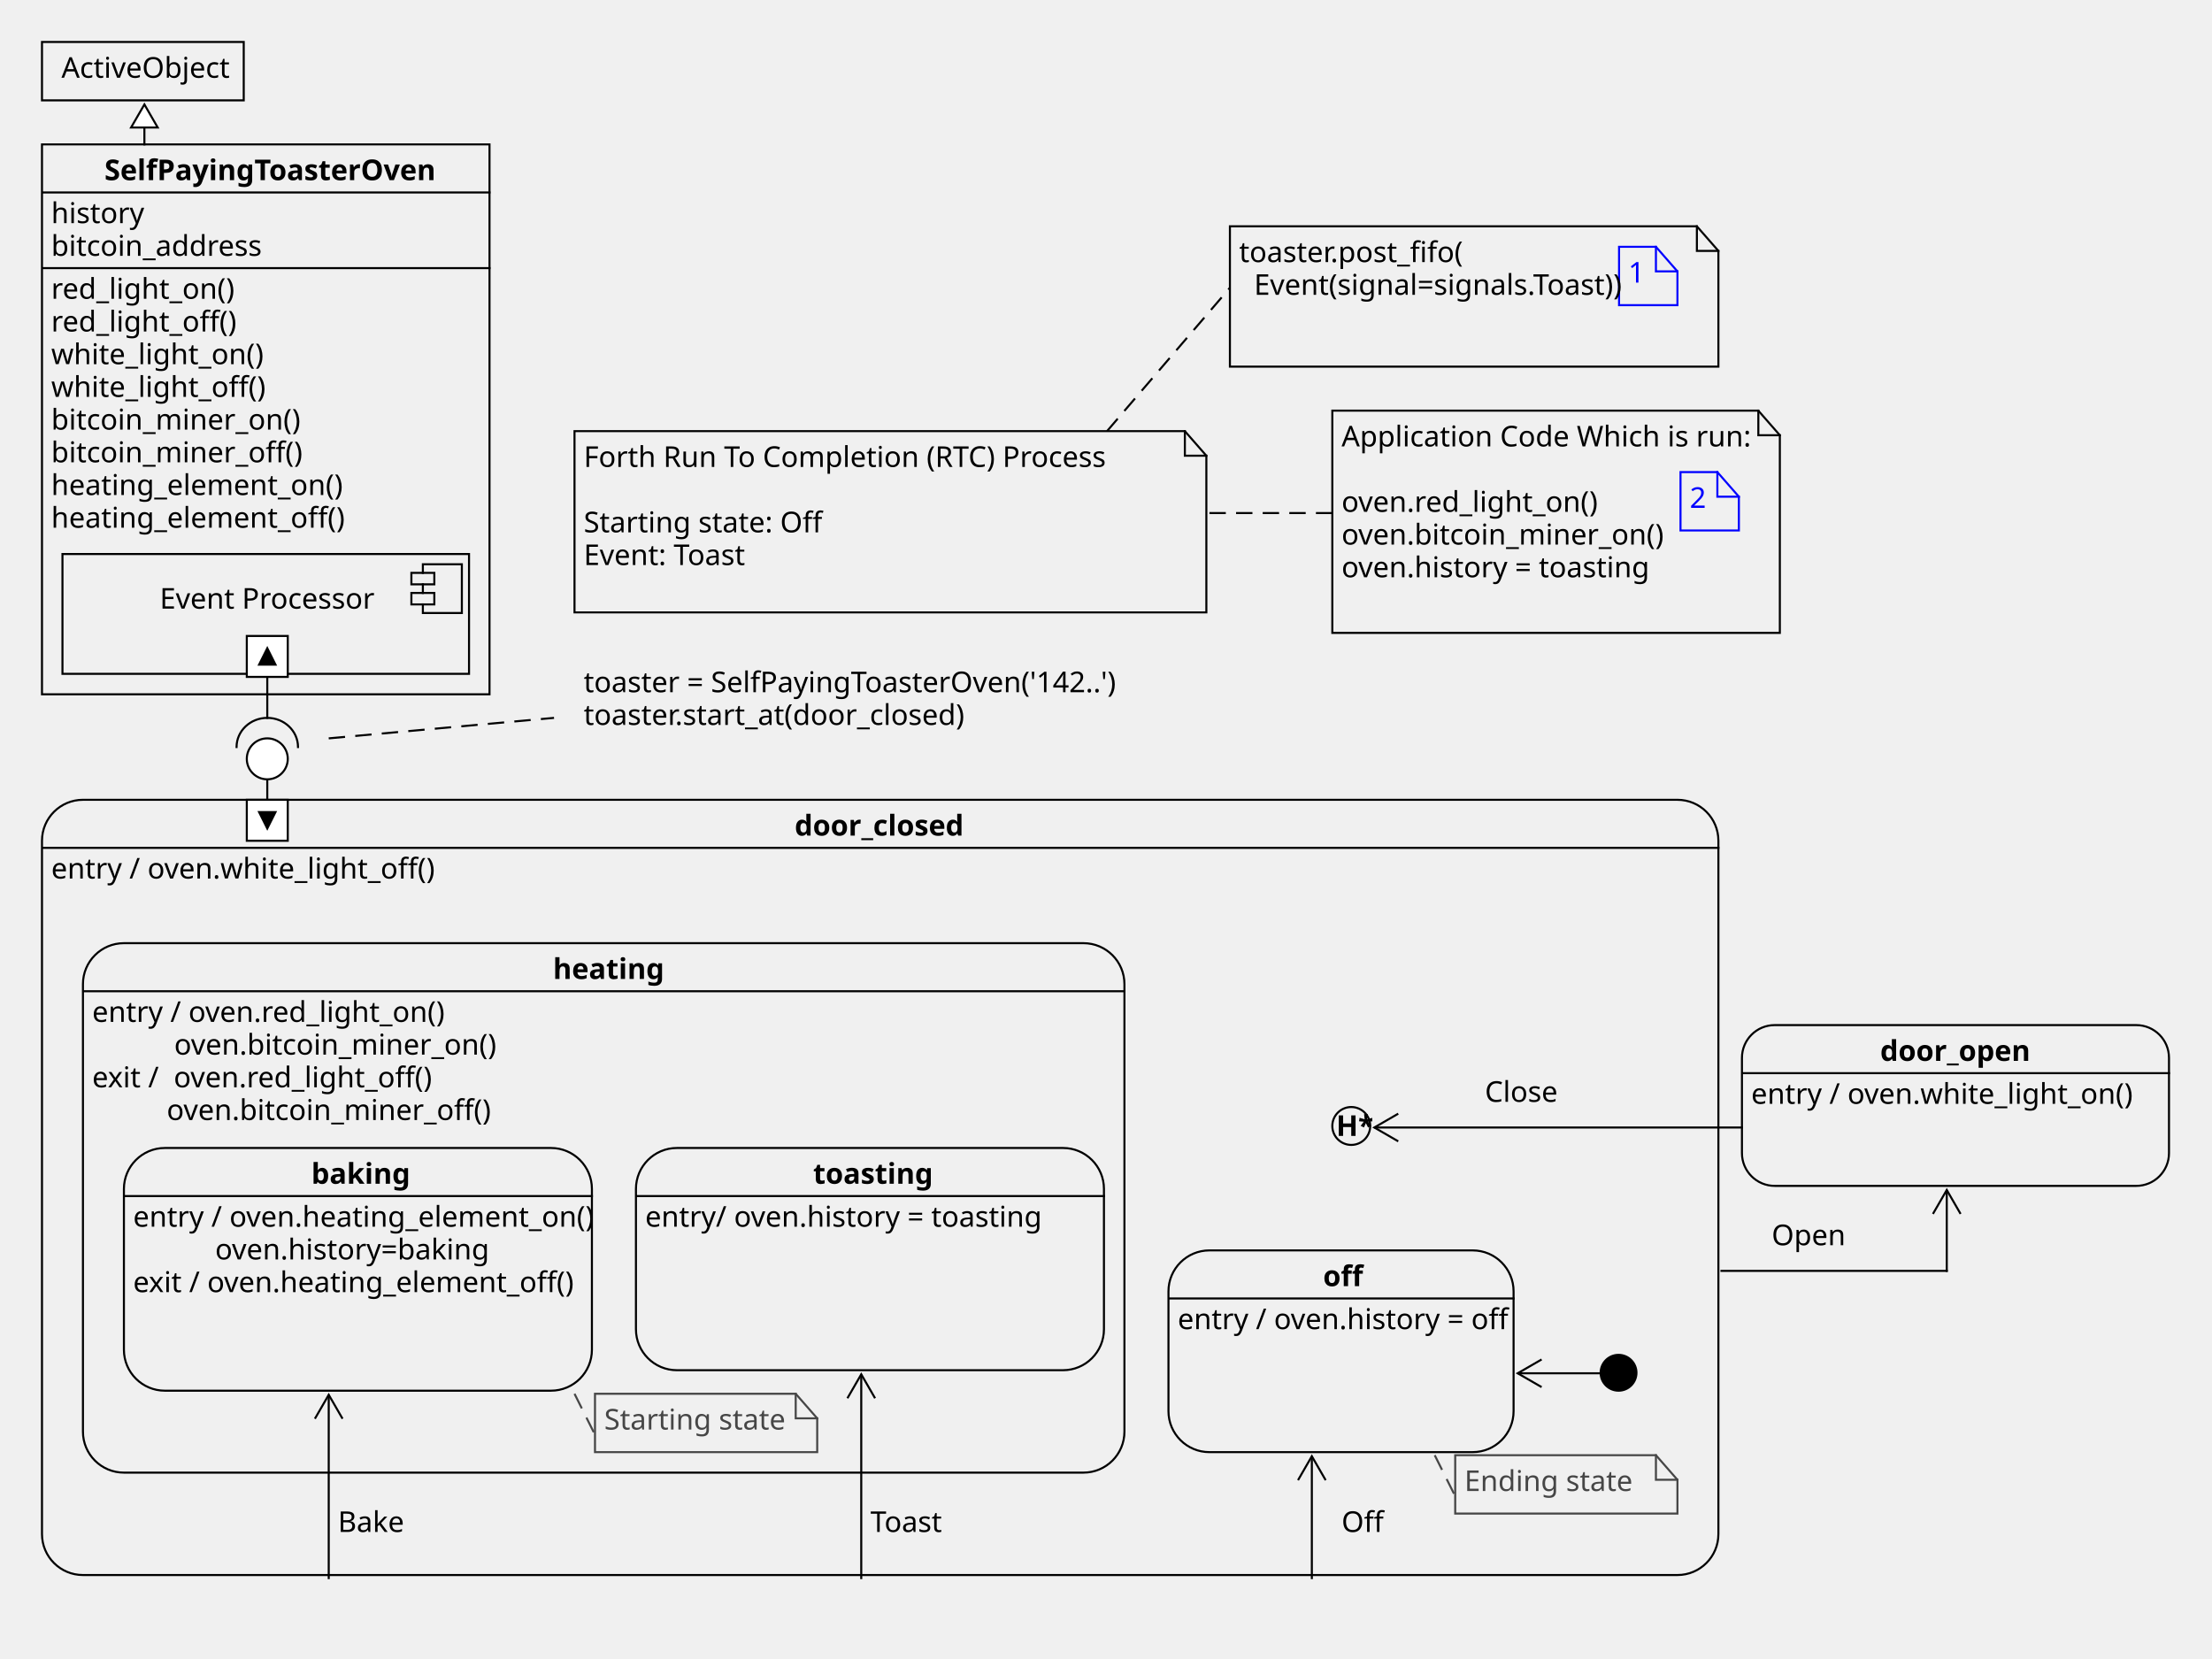
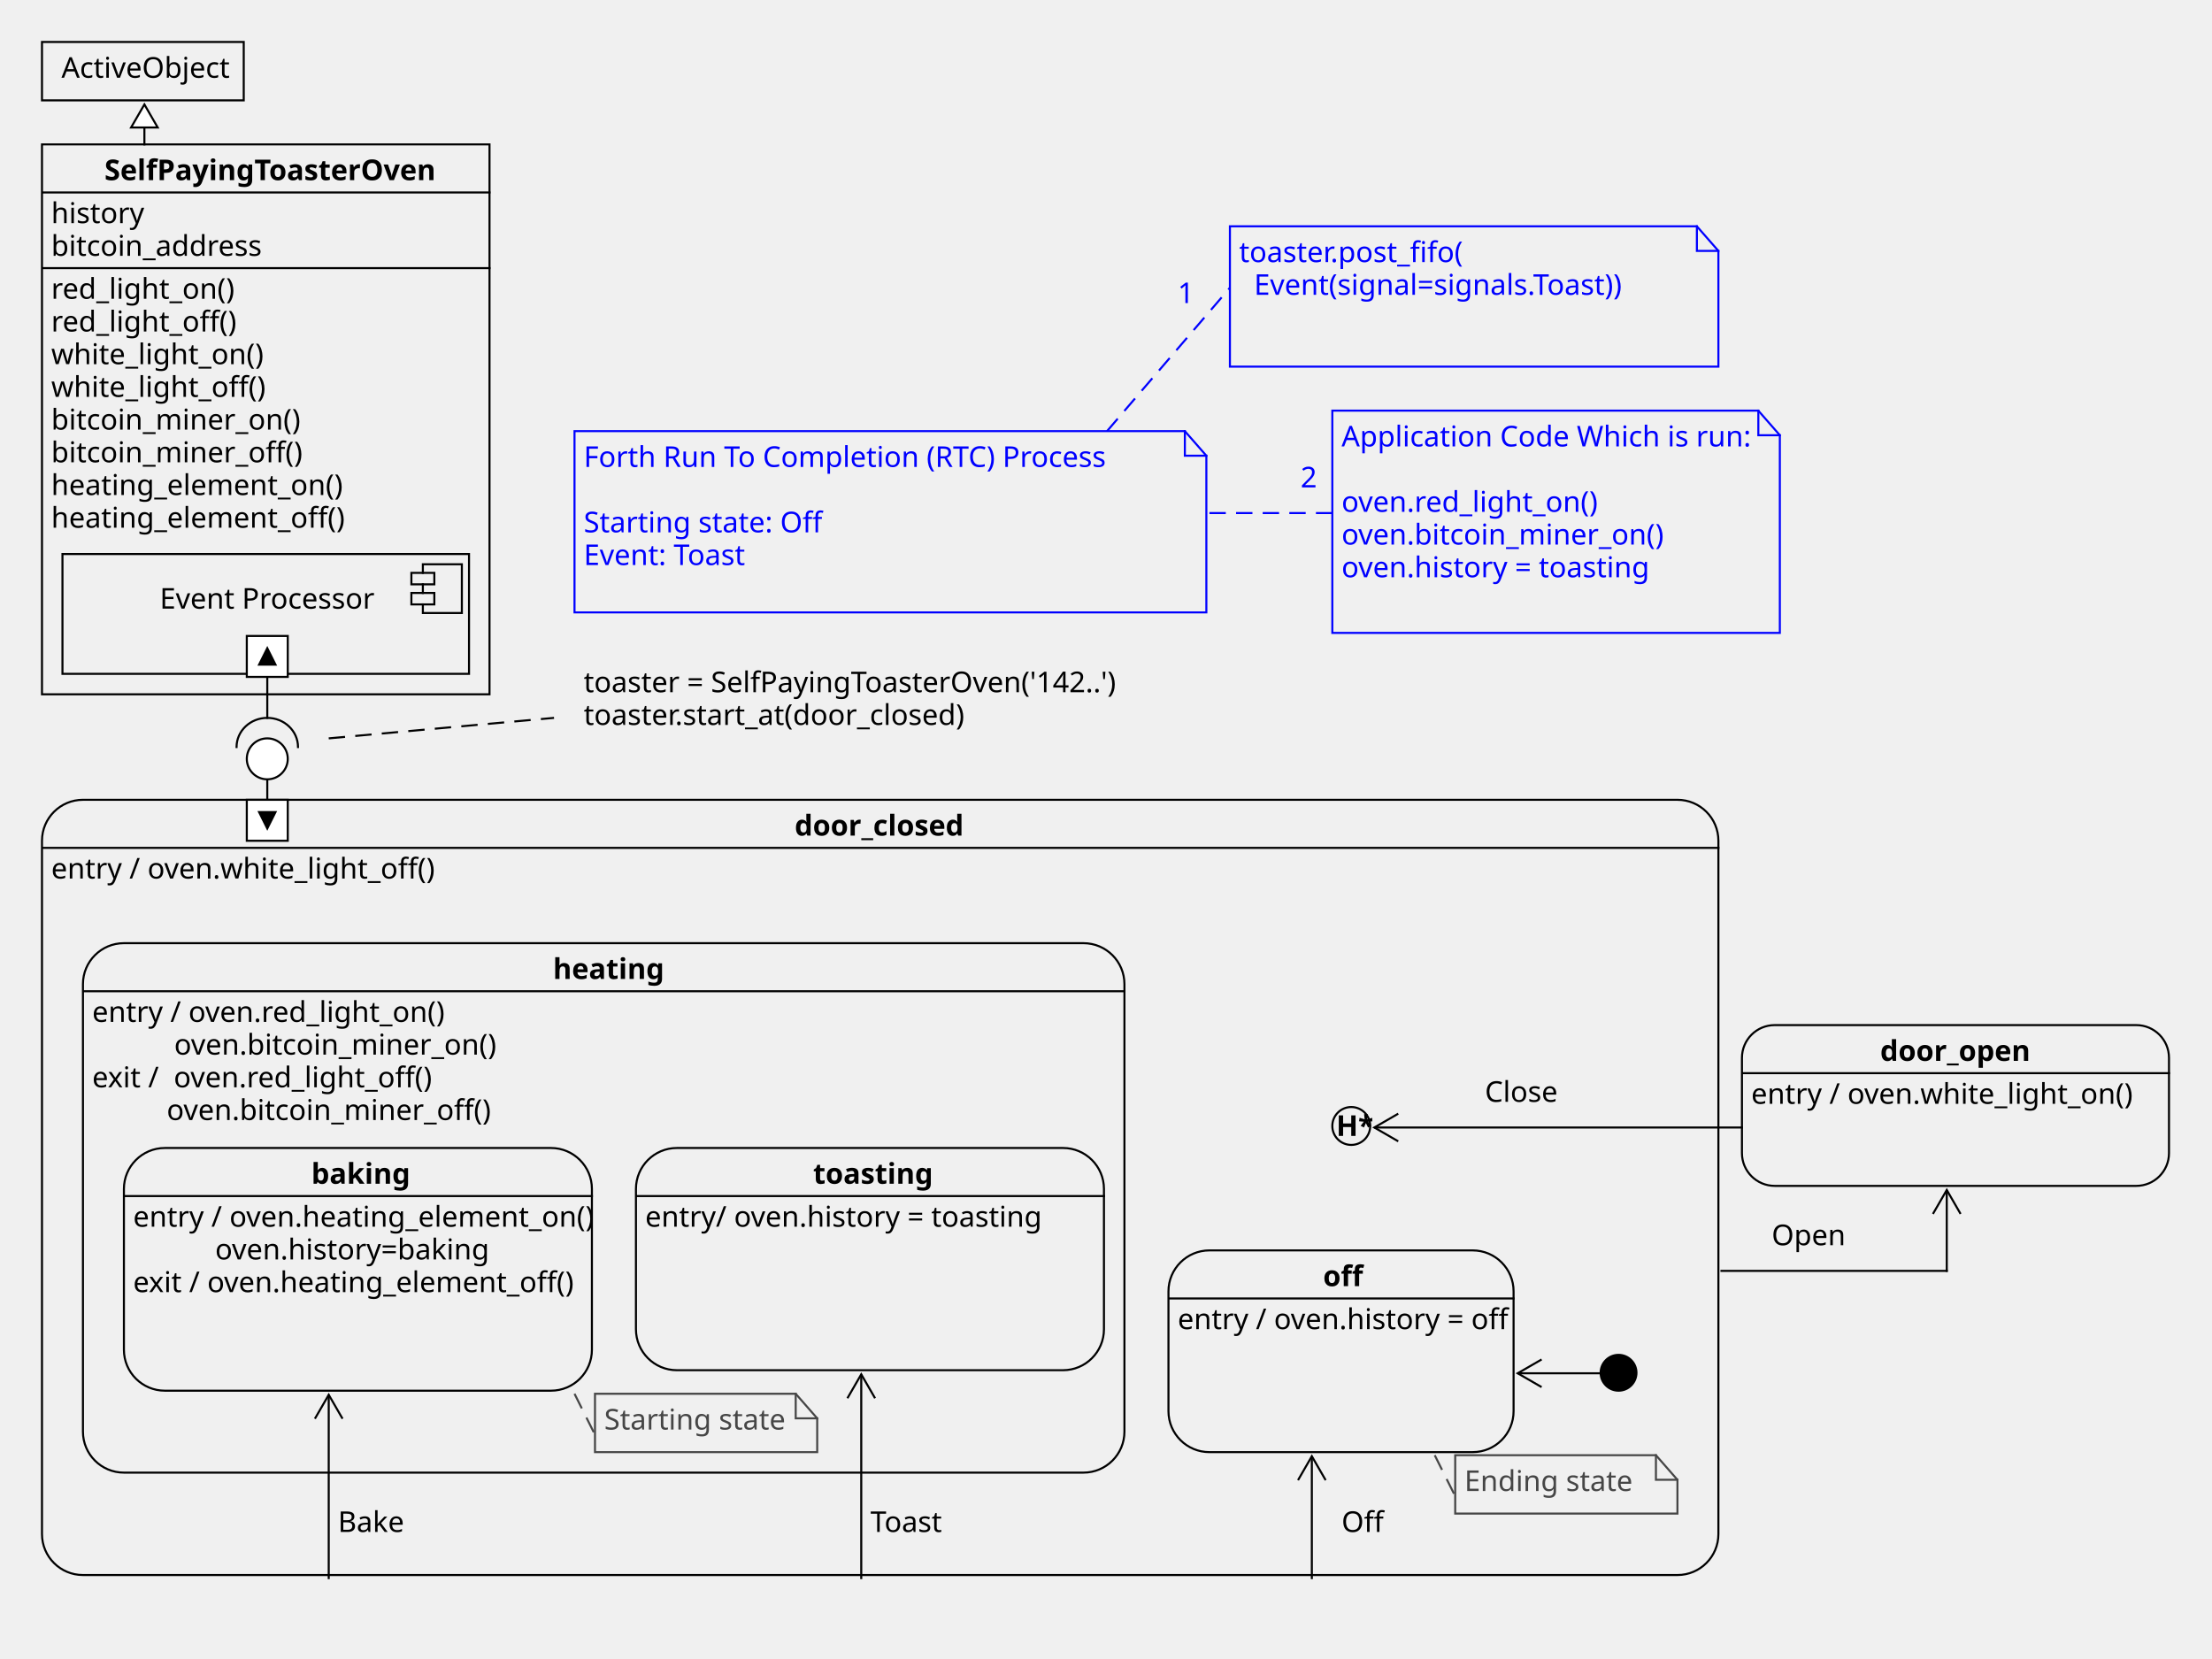
<svg xmlns="http://www.w3.org/2000/svg" fill-opacity="1" color-rendering="auto" color-interpolation="auto" text-rendering="auto" stroke="black" stroke-linecap="square" width="1080" stroke-miterlimit="10" shape-rendering="auto" stroke-opacity="1" fill="black" stroke-dasharray="none" font-weight="normal" stroke-width="1" viewBox="140 30 1080 810" height="810" font-family="'Dialog'" font-style="normal" stroke-linejoin="miter" font-size="12px" stroke-dashoffset="0" image-rendering="auto">
  <defs id="genericDefs" />
  <g>
    <defs id="defs1">
      <clipPath clipPathUnits="userSpaceOnUse" id="clipPath1">
        <path d="M0 0 L2147483647 0 L2147483647 2147483647 L0 2147483647 L0 0 Z" />
      </clipPath>
      <clipPath clipPathUnits="userSpaceOnUse" id="clipPath2">
-         <path d="M0 0 L0 30 L30 30 L30 0 Z" />
+         <path d="M0 0 L0 40 L40 40 L40 0 Z" />
      </clipPath>
      <clipPath clipPathUnits="userSpaceOnUse" id="clipPath3">
        <path d="M0 0 L0 70 L240 70 L240 0 Z" />
      </clipPath>
      <clipPath clipPathUnits="userSpaceOnUse" id="clipPath4">
        <path d="M0 0 L0 110 L220 110 L220 0 Z" />
      </clipPath>
      <clipPath clipPathUnits="userSpaceOnUse" id="clipPath5">
        <path d="M0 0 L0 30 L110 30 L110 0 Z" />
      </clipPath>
      <clipPath clipPathUnits="userSpaceOnUse" id="clipPath6">
        <path d="M0 0 L0 90 L310 90 L310 0 Z" />
      </clipPath>
      <clipPath clipPathUnits="userSpaceOnUse" id="clipPath7">
        <path d="M0 0 L0 70 L350 70 L350 0 Z" />
      </clipPath>
      <clipPath clipPathUnits="userSpaceOnUse" id="clipPath8">
        <path d="M0 0 L0 30 L100 30 L100 0 Z" />
      </clipPath>
      <clipPath clipPathUnits="userSpaceOnUse" id="clipPath9">
        <path d="M0 0 L0 20 L20 20 L20 0 Z" />
      </clipPath>
      <clipPath clipPathUnits="userSpaceOnUse" id="clipPath10">
        <path d="M0 0 L0 80 L210 80 L210 0 Z" />
      </clipPath>
      <clipPath clipPathUnits="userSpaceOnUse" id="clipPath11">
        <path d="M0 0 L0 110 L230 110 L230 0 Z" />
      </clipPath>
      <clipPath clipPathUnits="userSpaceOnUse" id="clipPath12">
        <path d="M0 0 L0 120 L230 120 L230 0 Z" />
      </clipPath>
      <clipPath clipPathUnits="userSpaceOnUse" id="clipPath13">
        <path d="M0 0 L0 260 L510 260 L510 0 Z" />
      </clipPath>
      <clipPath clipPathUnits="userSpaceOnUse" id="clipPath14">
        <path d="M0 0 L0 100 L170 100 L170 0 Z" />
      </clipPath>
      <clipPath clipPathUnits="userSpaceOnUse" id="clipPath15">
        <path d="M0 0 L0 60 L200 60 L200 0 Z" />
      </clipPath>
      <clipPath clipPathUnits="userSpaceOnUse" id="clipPath16">
        <path d="M0 0 L0 270 L220 270 L220 0 Z" />
      </clipPath>
      <clipPath clipPathUnits="userSpaceOnUse" id="clipPath17">
        <path d="M0 0 L0 380 L820 380 L820 0 Z" />
      </clipPath>
      <clipPath clipPathUnits="userSpaceOnUse" id="clipPath18">
        <path d="M0 0 L0 100 L90 100 L90 0 Z" />
      </clipPath>
      <clipPath clipPathUnits="userSpaceOnUse" id="clipPath19">
        <path d="M0 0 L0 30 L90 30 L90 0 Z" />
      </clipPath>
      <clipPath clipPathUnits="userSpaceOnUse" id="clipPath20">
        <path d="M0 0 L0 50 L40 50 L40 0 Z" />
      </clipPath>
      <clipPath clipPathUnits="userSpaceOnUse" id="clipPath21">
        <path d="M0 0 L0 40 L140 40 L140 0 Z" />
      </clipPath>
      <clipPath clipPathUnits="userSpaceOnUse" id="clipPath22">
        <path d="M0 0 L0 130 L30 130 L30 0 Z" />
      </clipPath>
      <clipPath clipPathUnits="userSpaceOnUse" id="clipPath23">
        <path d="M0 0 L0 120 L30 120 L30 0 Z" />
      </clipPath>
      <clipPath clipPathUnits="userSpaceOnUse" id="clipPath24">
        <path d="M0 0 L0 50 L30 50 L30 0 Z" />
      </clipPath>
      <clipPath clipPathUnits="userSpaceOnUse" id="clipPath25">
        <path d="M0 0 L0 90 L30 90 L30 0 Z" />
      </clipPath>
      <clipPath clipPathUnits="userSpaceOnUse" id="clipPath26">
        <path d="M0 0 L0 30 L80 30 L80 0 Z" />
      </clipPath>
      <clipPath clipPathUnits="userSpaceOnUse" id="clipPath27">
        <path d="M0 0 L0 30 L210 30 L210 0 Z" />
      </clipPath>
      <clipPath clipPathUnits="userSpaceOnUse" id="clipPath28">
        <path d="M0 0 L0 70 L140 70 L140 0 Z" />
      </clipPath>
      <clipPath clipPathUnits="userSpaceOnUse" id="clipPath29">
        <path d="M0 0 L0 60 L30 60 L30 0 Z" />
      </clipPath>
      <clipPath clipPathUnits="userSpaceOnUse" id="clipPath30">
        <path d="M0 0 L0 70 L50 70 L50 0 Z" />
      </clipPath>
    </defs>
-     <g fill="rgb(255,255,255)" fill-opacity="0" transform="translate(960,260)" stroke-opacity="0" stroke="rgb(255,255,255)">
-       <path d="M0.5 0.5 L18.5 0.5 L29 12.5 L29 29 L0.5 29 Z" stroke="none" clip-path="url(#clipPath2)" />
-     </g>
-     <g fill="blue" transform="translate(960,260)" stroke="blue">
-       <path fill="none" d="M0.5 0.5 L18.5 0.5 L29 12.5 L29 29 L0.5 29 Z" clip-path="url(#clipPath2)" />
-       <path fill="none" d="M18.5 0.5 L18.5 12.5 L29 12.5" clip-path="url(#clipPath2)" />
-       <text x="5" font-size="14px" y="17.969" clip-path="url(#clipPath2)" font-family="sans-serif" stroke="none" xml:space="preserve">2</text>
-     </g>
-     <g fill="rgb(255,255,255)" fill-opacity="0" transform="translate(930,150)" stroke-opacity="0" stroke="rgb(255,255,255)">
-       <path d="M0.5 0.5 L18.5 0.5 L29 12.5 L29 29 L0.5 29 Z" stroke="none" clip-path="url(#clipPath2)" />
-     </g>
-     <g fill="blue" transform="translate(930,150)" stroke="blue">
-       <path fill="none" d="M0.5 0.5 L18.5 0.5 L29 12.5 L29 29 L0.5 29 Z" clip-path="url(#clipPath2)" />
-       <path fill="none" d="M18.5 0.5 L18.5 12.5 L29 12.5" clip-path="url(#clipPath2)" />
-       <text x="5" font-size="14px" y="17.969" clip-path="url(#clipPath2)" font-family="sans-serif" stroke="none" xml:space="preserve">1</text>
+     <g fill="blue" font-size="14px" font-family="sans-serif" transform="translate(770,250)" stroke="blue">
+       <text x="5" xml:space="preserve" y="17.969" clip-path="url(#clipPath2)" stroke="none">2</text>
+     </g>
+     <g fill="blue" font-size="14px" font-family="sans-serif" transform="translate(710,160)" stroke="blue">
+       <text x="5" xml:space="preserve" y="17.969" clip-path="url(#clipPath2)" stroke="none">1</text>
    </g>
    <g fill="rgb(255,255,255)" fill-opacity="0" transform="translate(740,140)" stroke-opacity="0" stroke="rgb(255,255,255)">
      <path d="M0.5 0.5 L228.5 0.5 L239 12.5 L239 69 L0.5 69 Z" stroke="none" clip-path="url(#clipPath3)" />
    </g>
-     <g transform="translate(740,140)">
+     <g fill="blue" transform="translate(740,140)" stroke="blue">
      <path fill="none" d="M0.5 0.5 L228.5 0.5 L239 12.5 L239 69 L0.5 69 Z" clip-path="url(#clipPath3)" />
      <path fill="none" d="M228.5 0.5 L228.5 12.5 L239 12.5" clip-path="url(#clipPath3)" />
      <text x="5" font-size="14px" y="17.969" clip-path="url(#clipPath3)" font-family="sans-serif" stroke="none" xml:space="preserve">toaster.post_fifo(</text>
      <text x="5" font-size="14px" y="33.938" clip-path="url(#clipPath3)" font-family="sans-serif" stroke="none" xml:space="preserve">  Event(signal=signals.Toast))</text>
    </g>
    <g fill="rgb(255,255,255)" fill-opacity="0" transform="translate(790,230)" stroke-opacity="0" stroke="rgb(255,255,255)">
      <path d="M0.5 0.5 L208.5 0.5 L219 12.5 L219 109 L0.5 109 Z" stroke="none" clip-path="url(#clipPath4)" />
    </g>
-     <g transform="translate(790,230)">
+     <g fill="blue" transform="translate(790,230)" stroke="blue">
      <path fill="none" d="M0.5 0.5 L208.5 0.5 L219 12.5 L219 109 L0.5 109 Z" clip-path="url(#clipPath4)" />
      <path fill="none" d="M208.5 0.5 L208.5 12.5 L219 12.5" clip-path="url(#clipPath4)" />
      <text x="5" font-size="14px" y="17.969" clip-path="url(#clipPath4)" font-family="sans-serif" stroke="none" xml:space="preserve">Application Code Which is run:</text>
      <text x="5" font-size="14px" y="49.906" clip-path="url(#clipPath4)" font-family="sans-serif" stroke="none" xml:space="preserve">oven.red_light_on()</text>
      <text x="5" font-size="14px" y="65.875" clip-path="url(#clipPath4)" font-family="sans-serif" stroke="none" xml:space="preserve">oven.bitcoin_miner_on()</text>
      <text x="5" font-size="14px" y="81.844" clip-path="url(#clipPath4)" font-family="sans-serif" stroke="none" xml:space="preserve">oven.history = toasting</text>
    </g>
    <g fill="rgb(255,255,255)" fill-opacity="0" transform="translate(850,740)" stroke-opacity="0" stroke="rgb(255,255,255)">
      <path d="M0.5 0.5 L98.5 0.5 L109 12.5 L109 29 L0.5 29 Z" stroke="none" clip-path="url(#clipPath5)" />
    </g>
    <g fill="rgb(70,70,70)" transform="translate(850,740)" stroke="rgb(70,70,70)">
      <path fill="none" d="M0.5 0.5 L98.5 0.5 L109 12.5 L109 29 L0.5 29 Z" clip-path="url(#clipPath5)" />
      <path fill="none" d="M98.5 0.5 L98.5 12.5 L109 12.5" clip-path="url(#clipPath5)" />
      <text x="5" font-size="14px" y="17.969" clip-path="url(#clipPath5)" font-family="sans-serif" stroke="none" xml:space="preserve">Ending state</text>
    </g>
    <g fill="rgb(255,255,255)" fill-opacity="0" transform="translate(430,710)" stroke-opacity="0" stroke="rgb(255,255,255)">
      <path d="M0.5 0.5 L98.5 0.5 L109 12.5 L109 29 L0.5 29 Z" stroke="none" clip-path="url(#clipPath5)" />
    </g>
    <g fill="rgb(70,70,70)" transform="translate(430,710)" stroke="rgb(70,70,70)">
      <path fill="none" d="M0.5 0.5 L98.5 0.5 L109 12.5 L109 29 L0.5 29 Z" clip-path="url(#clipPath5)" />
      <path fill="none" d="M98.5 0.5 L98.5 12.5 L109 12.5" clip-path="url(#clipPath5)" />
      <text x="5" font-size="14px" y="17.969" clip-path="url(#clipPath5)" font-family="sans-serif" stroke="none" xml:space="preserve">Starting state</text>
    </g>
    <g fill="rgb(255,255,255)" fill-opacity="0" transform="translate(420,240)" stroke-opacity="0" stroke="rgb(255,255,255)">
      <path d="M0.5 0.5 L298.5 0.5 L309 12.5 L309 89 L0.5 89 Z" stroke="none" clip-path="url(#clipPath6)" />
    </g>
-     <g transform="translate(420,240)">
+     <g fill="blue" transform="translate(420,240)" stroke="blue">
      <path fill="none" d="M0.5 0.5 L298.5 0.5 L309 12.5 L309 89 L0.5 89 Z" clip-path="url(#clipPath6)" />
      <path fill="none" d="M298.5 0.5 L298.5 12.5 L309 12.5" clip-path="url(#clipPath6)" />
      <text x="5" font-size="14px" y="17.969" clip-path="url(#clipPath6)" font-family="sans-serif" stroke="none" xml:space="preserve">Forth Run To Completion (RTC) Process</text>
      <text x="5" font-size="14px" y="49.906" clip-path="url(#clipPath6)" font-family="sans-serif" stroke="none" xml:space="preserve">Starting state: Off</text>
      <text x="5" font-size="14px" y="65.875" clip-path="url(#clipPath6)" font-family="sans-serif" stroke="none" xml:space="preserve">Event: Toast</text>
    </g>
    <g font-family="sans-serif" font-size="14px" transform="translate(420,350)">
      <text x="5" xml:space="preserve" y="17.969" clip-path="url(#clipPath7)" stroke="none">toaster = SelfPayingToasterOven('142..')</text>
      <text x="5" xml:space="preserve" y="33.938" clip-path="url(#clipPath7)" stroke="none">toaster.start_at(door_closed)</text>
    </g>
    <g font-family="sans-serif" font-size="14px" transform="translate(300,760)">
      <text x="5" xml:space="preserve" y="17.969" clip-path="url(#clipPath8)" stroke="none">Bake</text>
    </g>
    <g font-family="sans-serif" font-size="14px" transform="translate(560,760)">
      <text x="5" xml:space="preserve" y="17.969" clip-path="url(#clipPath8)" stroke="none">Toast</text>
    </g>
    <g font-family="sans-serif" font-size="14px" transform="translate(790,760)">
      <text x="5" xml:space="preserve" y="17.969" clip-path="url(#clipPath8)" stroke="none">Off</text>
    </g>
    <g font-family="sans-serif" font-size="14px" transform="translate(860,550)">
      <text x="5" xml:space="preserve" y="17.969" clip-path="url(#clipPath8)" stroke="none">Close</text>
    </g>
    <g font-family="sans-serif" font-size="14px" transform="translate(1000,620)">
      <text x="5" xml:space="preserve" y="17.969" clip-path="url(#clipPath8)" stroke="none">Open</text>
    </g>
    <g fill="rgb(255,255,255)" fill-opacity="0" transform="translate(160,50)" stroke-opacity="0" stroke="rgb(255,255,255)">
      <rect x="0.5" width="98.5" height="28.5" y="0.5" clip-path="url(#clipPath8)" stroke="none" />
    </g>
    <g transform="translate(160,50)">
      <rect fill="none" x="0.5" width="98.5" height="28.5" y="0.5" clip-path="url(#clipPath8)" />
      <text x="10" font-size="14px" y="17.969" clip-path="url(#clipPath8)" font-family="sans-serif" stroke="none" xml:space="preserve">ActiveObject</text>
    </g>
    <g transform="translate(920,690)">
      <circle r="8.75" clip-path="url(#clipPath9)" cx="10.25" cy="10.25" stroke="none" />
      <circle fill="none" r="8.75" clip-path="url(#clipPath9)" cx="10.25" cy="10.25" />
    </g>
    <g fill="rgb(255,255,255)" fill-opacity="0" transform="translate(990,530)" stroke-opacity="0" stroke="rgb(255,255,255)">
      <rect x="0.5" y="0.5" clip-path="url(#clipPath10)" width="208.5" rx="16" ry="16" height="78.5" stroke="none" />
    </g>
    <g transform="translate(990,530)">
      <rect x="0.5" y="0.5" clip-path="url(#clipPath10)" fill="none" width="208.5" rx="16" ry="16" height="78.5" />
      <text x="68" font-size="14px" y="17.969" clip-path="url(#clipPath10)" font-family="sans-serif" stroke="none" font-weight="bold" xml:space="preserve">door_open</text>
      <path fill="none" d="M1 23.969 L209 23.969" clip-path="url(#clipPath10)" />
      <text x="5" font-size="14px" y="38.938" clip-path="url(#clipPath10)" font-family="sans-serif" stroke="none" xml:space="preserve">entry / oven.white_light_on()</text>
    </g>
    <g fill="rgb(255,255,255)" fill-opacity="0" transform="translate(790,570)" stroke-opacity="0" stroke="rgb(255,255,255)">
      <circle r="9.25" clip-path="url(#clipPath9)" cx="9.75" cy="9.75" stroke="none" />
    </g>
    <g transform="translate(790,570)">
      <circle fill="none" r="9.25" clip-path="url(#clipPath9)" cx="9.75" cy="9.75" />
      <text x="2.39" font-size="14px" y="14.594" clip-path="url(#clipPath9)" font-family="sans-serif" stroke="none" font-weight="bold" xml:space="preserve">H*</text>
    </g>
    <g fill="rgb(255,255,255)" fill-opacity="0" transform="translate(450,590)" stroke-opacity="0" stroke="rgb(255,255,255)">
      <rect x="0.5" y="0.5" clip-path="url(#clipPath11)" width="228.5" rx="20" ry="20" height="108.5" stroke="none" />
    </g>
    <g transform="translate(450,590)">
      <rect x="0.5" y="0.5" clip-path="url(#clipPath11)" fill="none" width="228.5" rx="20" ry="20" height="108.5" />
      <text x="87" font-size="14px" y="17.969" clip-path="url(#clipPath11)" font-family="sans-serif" stroke="none" font-weight="bold" xml:space="preserve">toasting</text>
      <path fill="none" d="M1 23.969 L229 23.969" clip-path="url(#clipPath11)" />
      <text x="5" font-size="14px" y="38.938" clip-path="url(#clipPath11)" font-family="sans-serif" stroke="none" xml:space="preserve">entry/ oven.history = toasting</text>
    </g>
    <g fill="rgb(255,255,255)" fill-opacity="0" transform="translate(200,590)" stroke-opacity="0" stroke="rgb(255,255,255)">
      <rect x="0.5" y="0.5" clip-path="url(#clipPath12)" width="228.5" rx="20" ry="20" height="118.5" stroke="none" />
    </g>
    <g transform="translate(200,590)">
      <rect x="0.5" y="0.5" clip-path="url(#clipPath12)" fill="none" width="228.5" rx="20" ry="20" height="118.5" />
      <text x="92" font-size="14px" y="17.969" clip-path="url(#clipPath12)" font-family="sans-serif" stroke="none" font-weight="bold" xml:space="preserve">baking</text>
      <path fill="none" d="M1 23.969 L229 23.969" clip-path="url(#clipPath12)" />
      <text x="5" font-size="14px" y="38.938" clip-path="url(#clipPath12)" font-family="sans-serif" stroke="none" xml:space="preserve">entry / oven.heating_element_on()</text>
      <text x="5" font-size="14px" y="54.906" clip-path="url(#clipPath12)" font-family="sans-serif" stroke="none" xml:space="preserve">           oven.history=baking</text>
      <text x="5" font-size="14px" y="70.875" clip-path="url(#clipPath12)" font-family="sans-serif" stroke="none" xml:space="preserve">exit / oven.heating_element_off()</text>
    </g>
    <g fill="rgb(255,255,255)" fill-opacity="0" transform="translate(180,490)" stroke-opacity="0" stroke="rgb(255,255,255)">
      <rect x="0.5" y="0.5" clip-path="url(#clipPath13)" width="508.5" rx="20" ry="20" height="258.5" stroke="none" />
    </g>
    <g transform="translate(180,490)">
      <rect x="0.5" y="0.5" clip-path="url(#clipPath13)" fill="none" width="508.5" rx="20" ry="20" height="258.5" />
      <text x="230" font-size="14px" y="17.969" clip-path="url(#clipPath13)" font-family="sans-serif" stroke="none" font-weight="bold" xml:space="preserve">heating</text>
      <path fill="none" d="M1 23.969 L509 23.969" clip-path="url(#clipPath13)" />
      <text x="5" font-size="14px" y="38.938" clip-path="url(#clipPath13)" font-family="sans-serif" stroke="none" xml:space="preserve">entry / oven.red_light_on()</text>
      <text x="5" font-size="14px" y="54.906" clip-path="url(#clipPath13)" font-family="sans-serif" stroke="none" xml:space="preserve">           oven.bitcoin_miner_on()</text>
      <text x="5" font-size="14px" y="70.875" clip-path="url(#clipPath13)" font-family="sans-serif" stroke="none" xml:space="preserve">exit /  oven.red_light_off()</text>
      <text x="5" font-size="14px" y="86.844" clip-path="url(#clipPath13)" font-family="sans-serif" stroke="none" xml:space="preserve">          oven.bitcoin_miner_off()</text>
    </g>
    <g fill="rgb(255,255,255)" fill-opacity="0" transform="translate(710,640)" stroke-opacity="0" stroke="rgb(255,255,255)">
      <rect x="0.5" y="0.5" clip-path="url(#clipPath14)" width="168.5" rx="20" ry="20" height="98.5" stroke="none" />
    </g>
    <g transform="translate(710,640)">
      <rect x="0.5" y="0.5" clip-path="url(#clipPath14)" fill="none" width="168.5" rx="20" ry="20" height="98.5" />
      <text x="76" font-size="14px" y="17.969" clip-path="url(#clipPath14)" font-family="sans-serif" stroke="none" font-weight="bold" xml:space="preserve">off</text>
      <path fill="none" d="M1 23.969 L169 23.969" clip-path="url(#clipPath14)" />
      <text x="5" font-size="14px" y="38.938" clip-path="url(#clipPath14)" font-family="sans-serif" stroke="none" xml:space="preserve">entry / oven.history = off</text>
    </g>
    <g fill="rgb(255,255,255)" fill-opacity="0" transform="translate(170,300)" stroke-opacity="0" stroke="rgb(255,255,255)">
      <rect x="170.86" width="11.2" height="5.6" y="9.7" clip-path="url(#clipPath15)" stroke="none" />
    </g>
    <g transform="translate(170,300)">
      <rect fill="none" x="170.86" width="11.2" height="5.6" y="9.7" clip-path="url(#clipPath15)" />
    </g>
    <g fill="rgb(255,255,255)" fill-opacity="0" transform="translate(170,300)" stroke-opacity="0" stroke="rgb(255,255,255)">
      <rect x="170.86" width="11.2" height="5.6" y="19.5" clip-path="url(#clipPath15)" stroke="none" />
    </g>
    <g transform="translate(170,300)">
      <rect fill="none" x="170.86" width="11.2" height="5.6" y="19.5" clip-path="url(#clipPath15)" />
      <path fill="none" d="M176.46 15.3 L176.46 19.5" clip-path="url(#clipPath15)" />
      <path fill="none" d="M176.46 9.7 L176.46 5.5 L195.5 5.5 L195.5 29.3 L176.46 29.3 L176.46 25.1" clip-path="url(#clipPath15)" />
    </g>
    <g fill="rgb(255,255,255)" fill-opacity="0" transform="translate(170,300)" stroke-opacity="0" stroke="rgb(255,255,255)">
      <rect x="0.5" width="198.5" height="58.5" y="0.5" clip-path="url(#clipPath15)" stroke="none" />
    </g>
    <g transform="translate(170,300)">
      <rect fill="none" x="0.5" width="198.5" height="58.5" y="0.5" clip-path="url(#clipPath15)" />
      <text x="48" font-size="14px" y="27.169" clip-path="url(#clipPath15)" font-family="sans-serif" stroke="none" xml:space="preserve">Event Processor</text>
    </g>
    <g fill="rgb(255,255,255)" fill-opacity="0" transform="translate(160,100)" stroke-opacity="0" stroke="rgb(255,255,255)">
      <rect x="0.5" width="218.5" height="268.5" y="0.5" clip-path="url(#clipPath16)" stroke="none" />
    </g>
    <g transform="translate(160,100)">
      <rect fill="none" x="0.5" width="218.5" height="268.5" y="0.5" clip-path="url(#clipPath16)" />
      <text x="31" font-size="14px" y="17.969" clip-path="url(#clipPath16)" font-family="sans-serif" stroke="none" font-weight="bold" xml:space="preserve">SelfPayingToasterOven</text>
      <path fill="none" d="M1 23.969 L219 23.969" clip-path="url(#clipPath16)" />
      <text x="5" font-size="14px" y="38.938" clip-path="url(#clipPath16)" font-family="sans-serif" stroke="none" xml:space="preserve">history</text>
      <text x="5" font-size="14px" y="54.906" clip-path="url(#clipPath16)" font-family="sans-serif" stroke="none" xml:space="preserve">bitcoin_address</text>
      <path fill="none" d="M1 60.906 L219 60.906" clip-path="url(#clipPath16)" />
      <text x="5" font-size="14px" y="75.875" clip-path="url(#clipPath16)" font-family="sans-serif" stroke="none" xml:space="preserve">red_light_on()</text>
      <text x="5" font-size="14px" y="91.844" clip-path="url(#clipPath16)" font-family="sans-serif" stroke="none" xml:space="preserve">red_light_off()</text>
      <text x="5" font-size="14px" y="107.812" clip-path="url(#clipPath16)" font-family="sans-serif" stroke="none" xml:space="preserve">white_light_on()</text>
      <text x="5" font-size="14px" y="123.781" clip-path="url(#clipPath16)" font-family="sans-serif" stroke="none" xml:space="preserve">white_light_off()</text>
      <text x="5" font-size="14px" y="139.75" clip-path="url(#clipPath16)" font-family="sans-serif" stroke="none" xml:space="preserve">bitcoin_miner_on()</text>
      <text x="5" font-size="14px" y="155.719" clip-path="url(#clipPath16)" font-family="sans-serif" stroke="none" xml:space="preserve">bitcoin_miner_off()</text>
      <text x="5" font-size="14px" y="171.688" clip-path="url(#clipPath16)" font-family="sans-serif" stroke="none" xml:space="preserve">heating_element_on()</text>
      <text x="5" font-size="14px" y="187.656" clip-path="url(#clipPath16)" font-family="sans-serif" stroke="none" xml:space="preserve">heating_element_off()</text>
    </g>
    <g fill="rgb(255,255,255)" fill-opacity="0" transform="translate(160,420)" stroke-opacity="0" stroke="rgb(255,255,255)">
      <rect x="0.5" y="0.5" clip-path="url(#clipPath17)" width="818.5" rx="20" ry="20" height="378.5" stroke="none" />
    </g>
    <g transform="translate(160,420)">
      <rect x="0.5" y="0.5" clip-path="url(#clipPath17)" fill="none" width="818.5" rx="20" ry="20" height="378.5" />
      <text x="368" font-size="14px" y="17.969" clip-path="url(#clipPath17)" font-family="sans-serif" stroke="none" font-weight="bold" xml:space="preserve">door_closed</text>
      <path fill="none" d="M1 23.969 L819 23.969" clip-path="url(#clipPath17)" />
      <text x="5" font-size="14px" y="38.938" clip-path="url(#clipPath17)" font-family="sans-serif" stroke="none" xml:space="preserve">entry / oven.white_light_off()</text>
    </g>
-     <g stroke-dasharray="8,5" stroke-miterlimit="5" transform="translate(670,160)" stroke-linecap="butt">
+     <g fill="blue" stroke-miterlimit="5" stroke-dasharray="8,5" transform="translate(670,160)" stroke-linecap="butt" stroke="blue">
      <path fill="none" d="M10.5 80.5 L70.5 10.5" clip-path="url(#clipPath18)" />
    </g>
-     <g stroke-dasharray="8,5" stroke-miterlimit="5" transform="translate(720,270)" stroke-linecap="butt">
+     <g fill="blue" stroke-miterlimit="5" stroke-dasharray="8,5" transform="translate(720,270)" stroke-linecap="butt" stroke="blue">
      <path fill="none" d="M10.5 10.5 L70.5 10.5" clip-path="url(#clipPath19)" />
    </g>
    <g fill="rgb(70,70,70)" stroke-miterlimit="5" stroke-dasharray="8,5" transform="translate(830,730)" stroke-linecap="butt" stroke="rgb(70,70,70)">
      <path fill="none" d="M10.5 10.5 L20.5 30.5" clip-path="url(#clipPath20)" />
    </g>
    <g fill="rgb(70,70,70)" stroke-miterlimit="5" stroke-dasharray="8,5" transform="translate(410,700)" stroke-linecap="butt" stroke="rgb(70,70,70)">
      <path fill="none" d="M10.5 10.5 L20.5 30.5" clip-path="url(#clipPath20)" />
    </g>
    <g stroke-dasharray="8,5" stroke-miterlimit="5" transform="translate(290,370)" stroke-linecap="butt">
      <path fill="none" d="M10.5 20.5 L120.5 10.5" clip-path="url(#clipPath21)" />
    </g>
    <g transform="translate(550,690)">
      <path fill="none" d="M10.5 110.5 L10.5 11.5" clip-path="url(#clipPath22)" />
      <path fill="none" d="M17 22.258 L10.5 11 L4 22.258" clip-path="url(#clipPath22)" />
    </g>
    <g transform="translate(290,700)">
      <path fill="none" d="M10.5 100.5 L10.5 11.5" clip-path="url(#clipPath23)" />
      <path fill="none" d="M17 22.258 L10.5 11 L4 22.258" clip-path="url(#clipPath23)" />
    </g>
    <g transform="translate(200,70)">
      <path fill="none" d="M10.5 11.5 L10.5 30.5" clip-path="url(#clipPath24)" />
      <path fill="white" d="M4 22.258 L10.5 11 L17 22.258 Z" clip-path="url(#clipPath24)" stroke="none" />
      <path fill="none" d="M4 22.258 L10.5 11 L17 22.258 Z" clip-path="url(#clipPath24)" />
    </g>
    <g transform="translate(770,730)">
      <path fill="none" d="M10.5 70.5 L10.5 11.5" clip-path="url(#clipPath25)" />
      <path fill="none" d="M17 22.258 L10.5 11 L4 22.258" clip-path="url(#clipPath25)" />
    </g>
    <g transform="translate(870,690)">
      <path fill="none" d="M60.5 10.5 L11.5 10.5" clip-path="url(#clipPath26)" />
      <path fill="none" d="M22.258 4 L11 10.5 L22.258 17" clip-path="url(#clipPath26)" />
    </g>
    <g transform="translate(800,570)">
      <path fill="none" d="M190.5 10.5 L11.5 10.5" clip-path="url(#clipPath27)" />
      <path fill="none" d="M22.258 4 L11 10.5 L22.258 17" clip-path="url(#clipPath27)" />
    </g>
    <g transform="translate(970,600)">
      <path fill="none" d="M10.5 50.5 L120.5 50.5" clip-path="url(#clipPath28)" />
      <path fill="none" d="M120.5 50.5 L120.5 11.5" clip-path="url(#clipPath28)" />
      <path fill="none" d="M127 22.258 L120.5 11 L114 22.258" clip-path="url(#clipPath28)" />
    </g>
    <g transform="translate(260,390)">
      <path fill="none" d="M10.5 11.5 L10.5 40.5" clip-path="url(#clipPath29)" />
      <circle fill="white" r="10" clip-path="url(#clipPath29)" cx="10.5" cy="10.5" stroke="none" />
      <circle fill="none" r="10" clip-path="url(#clipPath29)" cx="10.5" cy="10.5" />
      <rect x="0.5" y="30.5" clip-path="url(#clipPath29)" fill="white" width="20" height="20" stroke="none" />
      <rect fill="none" x="0.5" width="20" height="20" y="30.5" clip-path="url(#clipPath29)" />
      <path d="M6.5 36.5 L14.5 36.5 L10.5 44.5 Z" clip-path="url(#clipPath29)" stroke="none" />
      <path fill="none" d="M6.5 36.5 L14.5 36.5 L10.5 44.5 Z" clip-path="url(#clipPath29)" />
    </g>
    <g transform="translate(250,340)">
      <path fill="none" d="M20.5 11.5 L20.5 40.5" clip-path="url(#clipPath30)" />
      <rect x="10.5" y="0.5" clip-path="url(#clipPath30)" fill="white" width="20" height="20" stroke="none" />
      <rect fill="none" x="10.5" width="20" height="20" y="0.5" clip-path="url(#clipPath30)" />
      <path d="M20.5 6.5 L24.5 14.5 L16.5 14.5 Z" clip-path="url(#clipPath30)" stroke="none" />
      <path fill="none" d="M20.5 6.5 L24.5 14.5 L16.5 14.5 Z" clip-path="url(#clipPath30)" />
    </g>
    <g fill="rgb(255,255,255)" fill-opacity="0" transform="translate(250,340)" stroke-opacity="0" stroke="rgb(255,255,255)">
      <path d="M35.5 54.75 A15 14.25 0 0 0 5.5 54.75" stroke="none" clip-path="url(#clipPath30)" />
    </g>
    <g transform="translate(250,340)">
      <path fill="none" d="M35.5 54.75 A15 14.25 0 0 0 5.5 54.75" clip-path="url(#clipPath30)" />
    </g>
  </g>
</svg>
